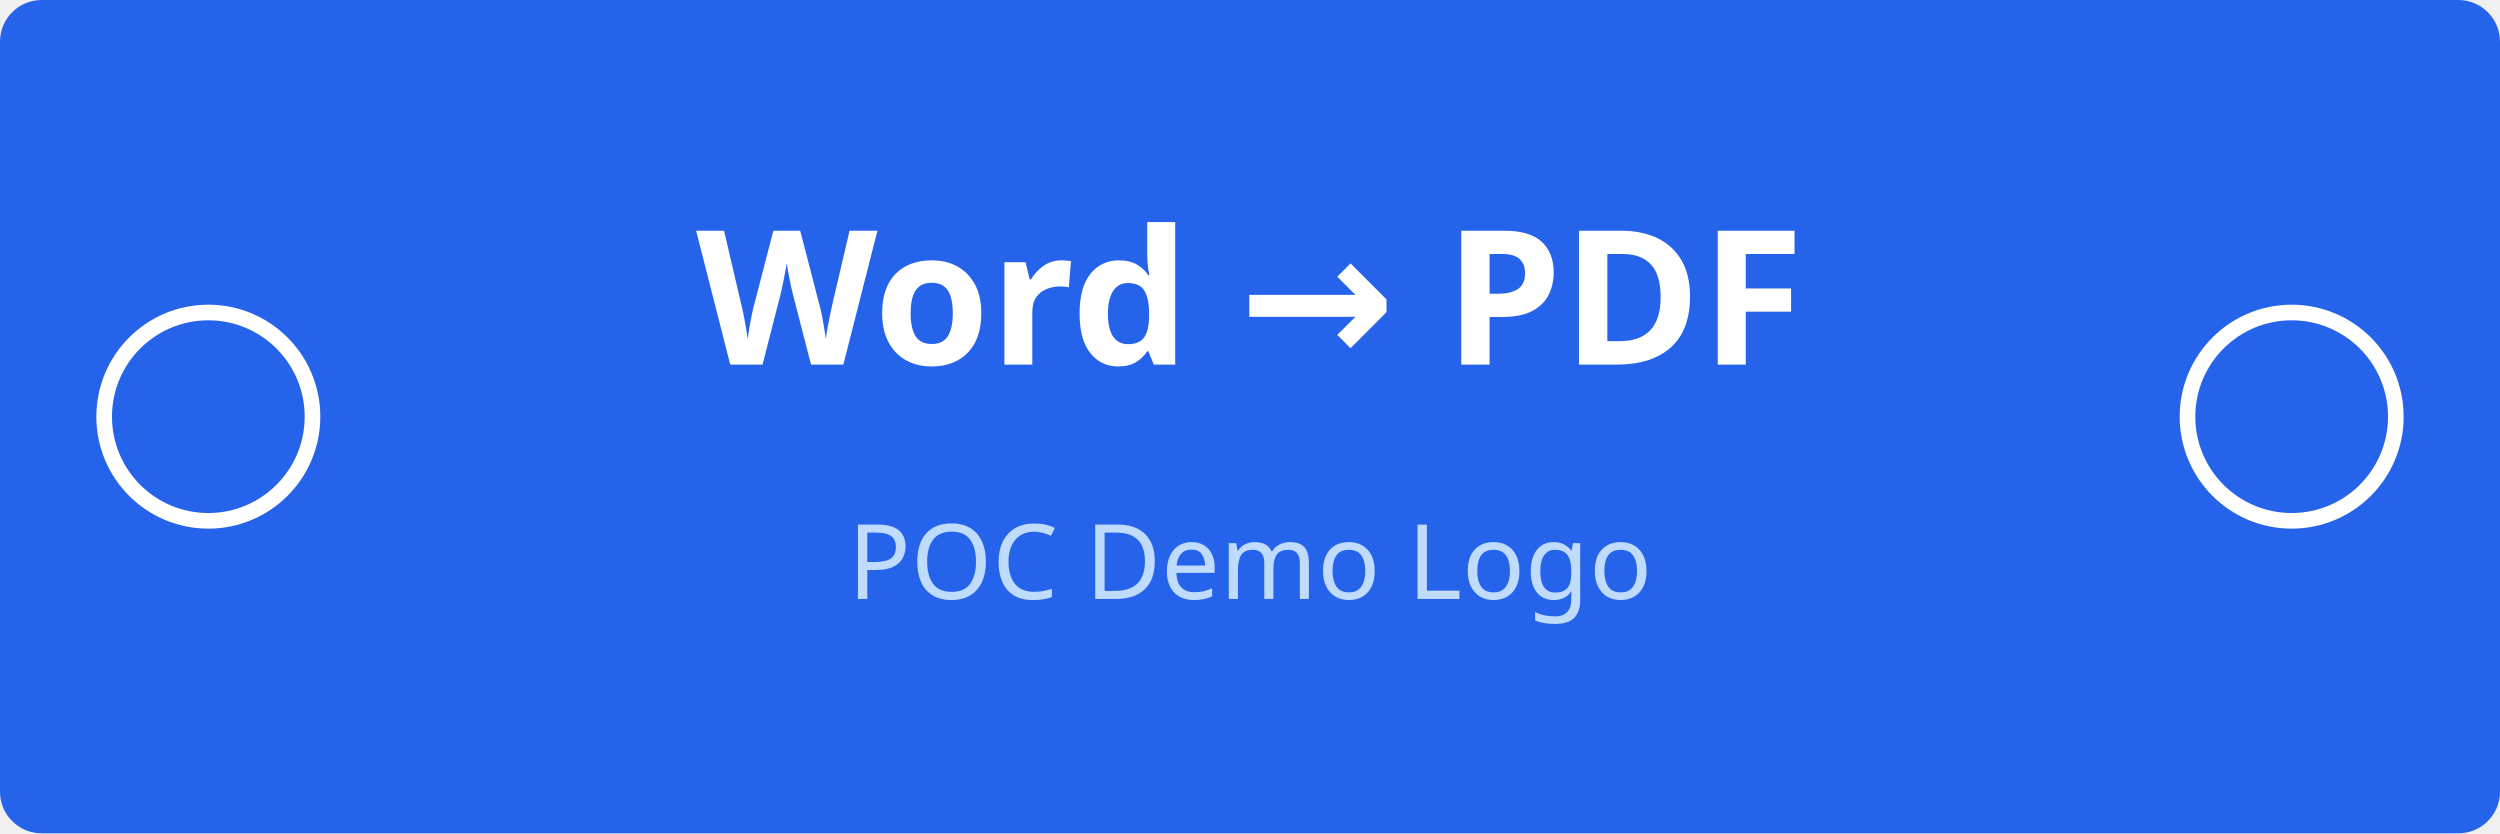
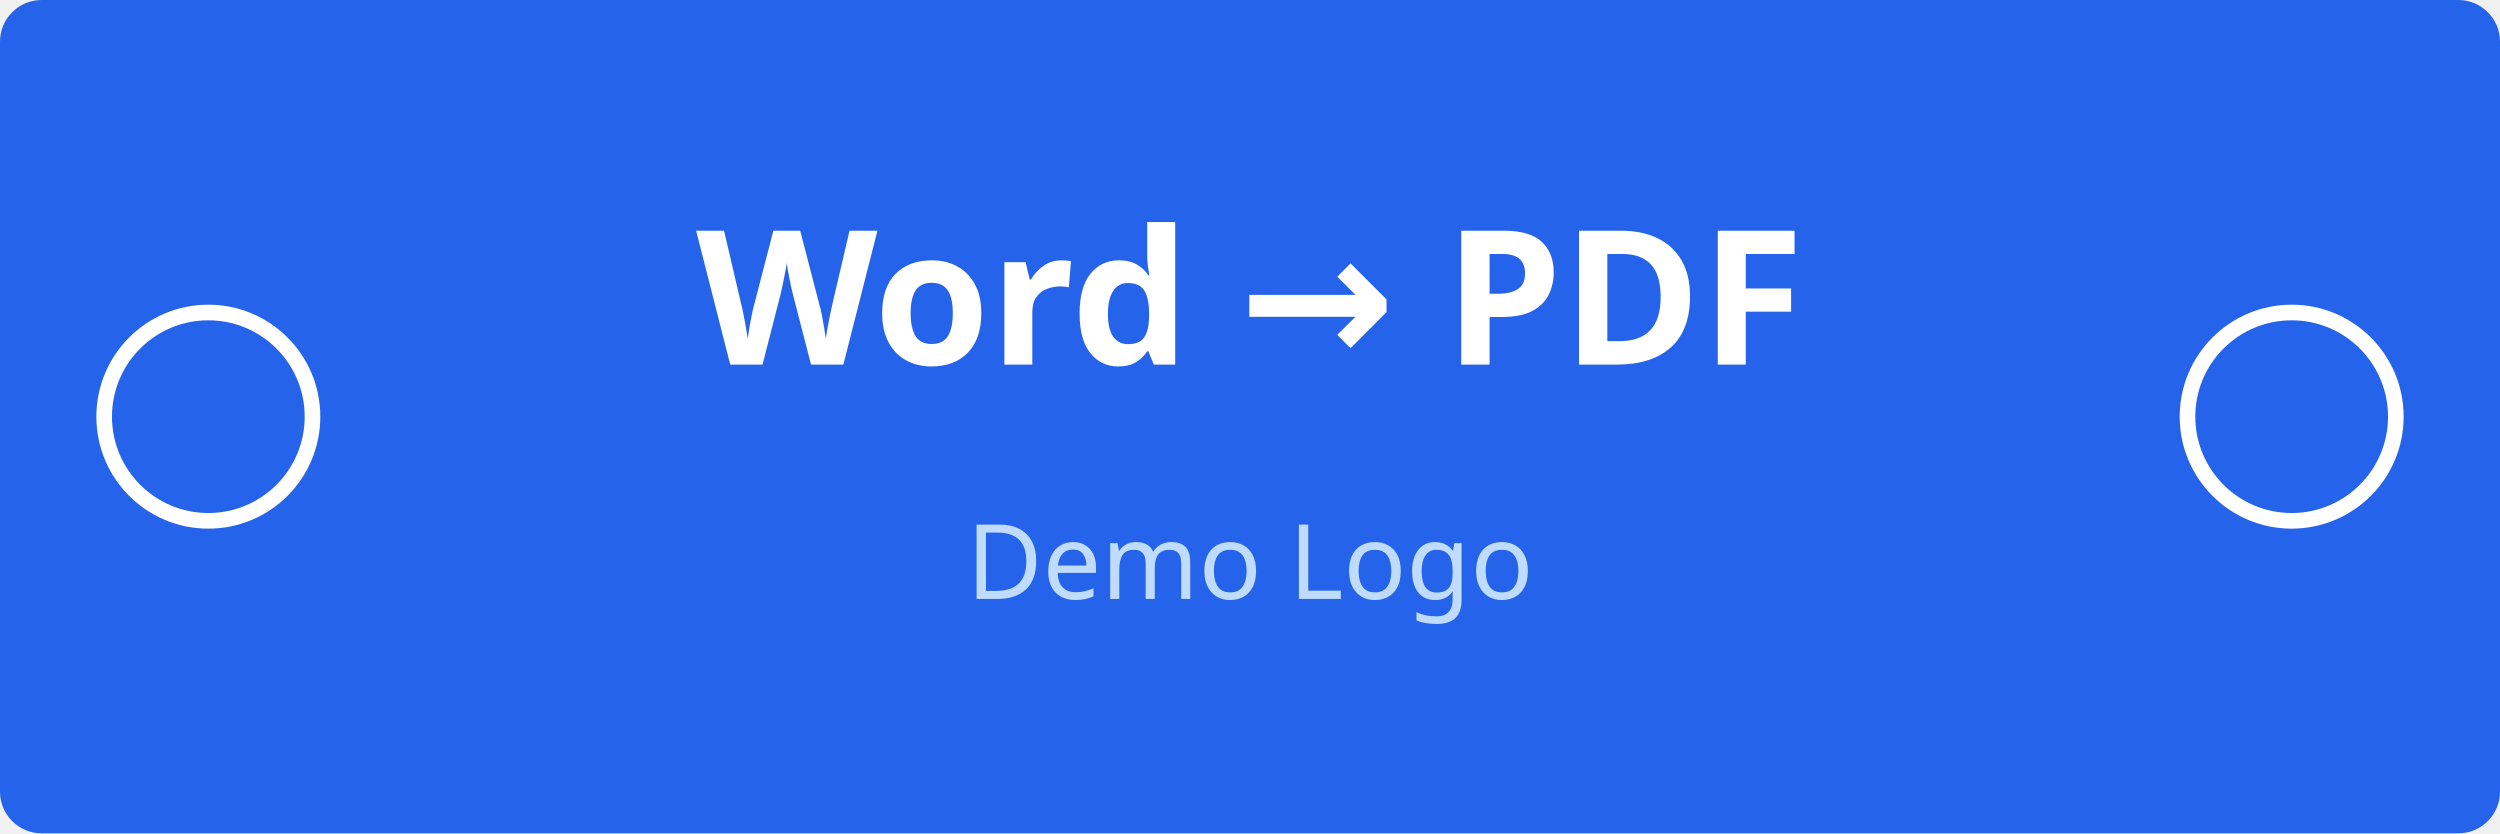
<svg xmlns="http://www.w3.org/2000/svg" width="480" height="160" viewBox="0 0 480 160">
  <rect width="480" height="160" rx="8" fill="#2563eb" />
  <text x="240" y="70" font-family="sans-serif" font-size="36" font-weight="bold" fill="white" text-anchor="middle">Word → PDF</text>
-   <text x="240" y="115" font-family="sans-serif" font-size="20" fill="#bfdbfe" text-anchor="middle">POC Demo Logo</text>
+   <text x="240" y="115" font-family="sans-serif" font-size="20" fill="#bfdbfe" text-anchor="middle">Demo Logo</text>
  <circle cx="40" cy="80" r="20" fill="none" stroke="white" stroke-width="3" />
  <circle cx="440" cy="80" r="20" fill="none" stroke="white" stroke-width="3" />
</svg>
